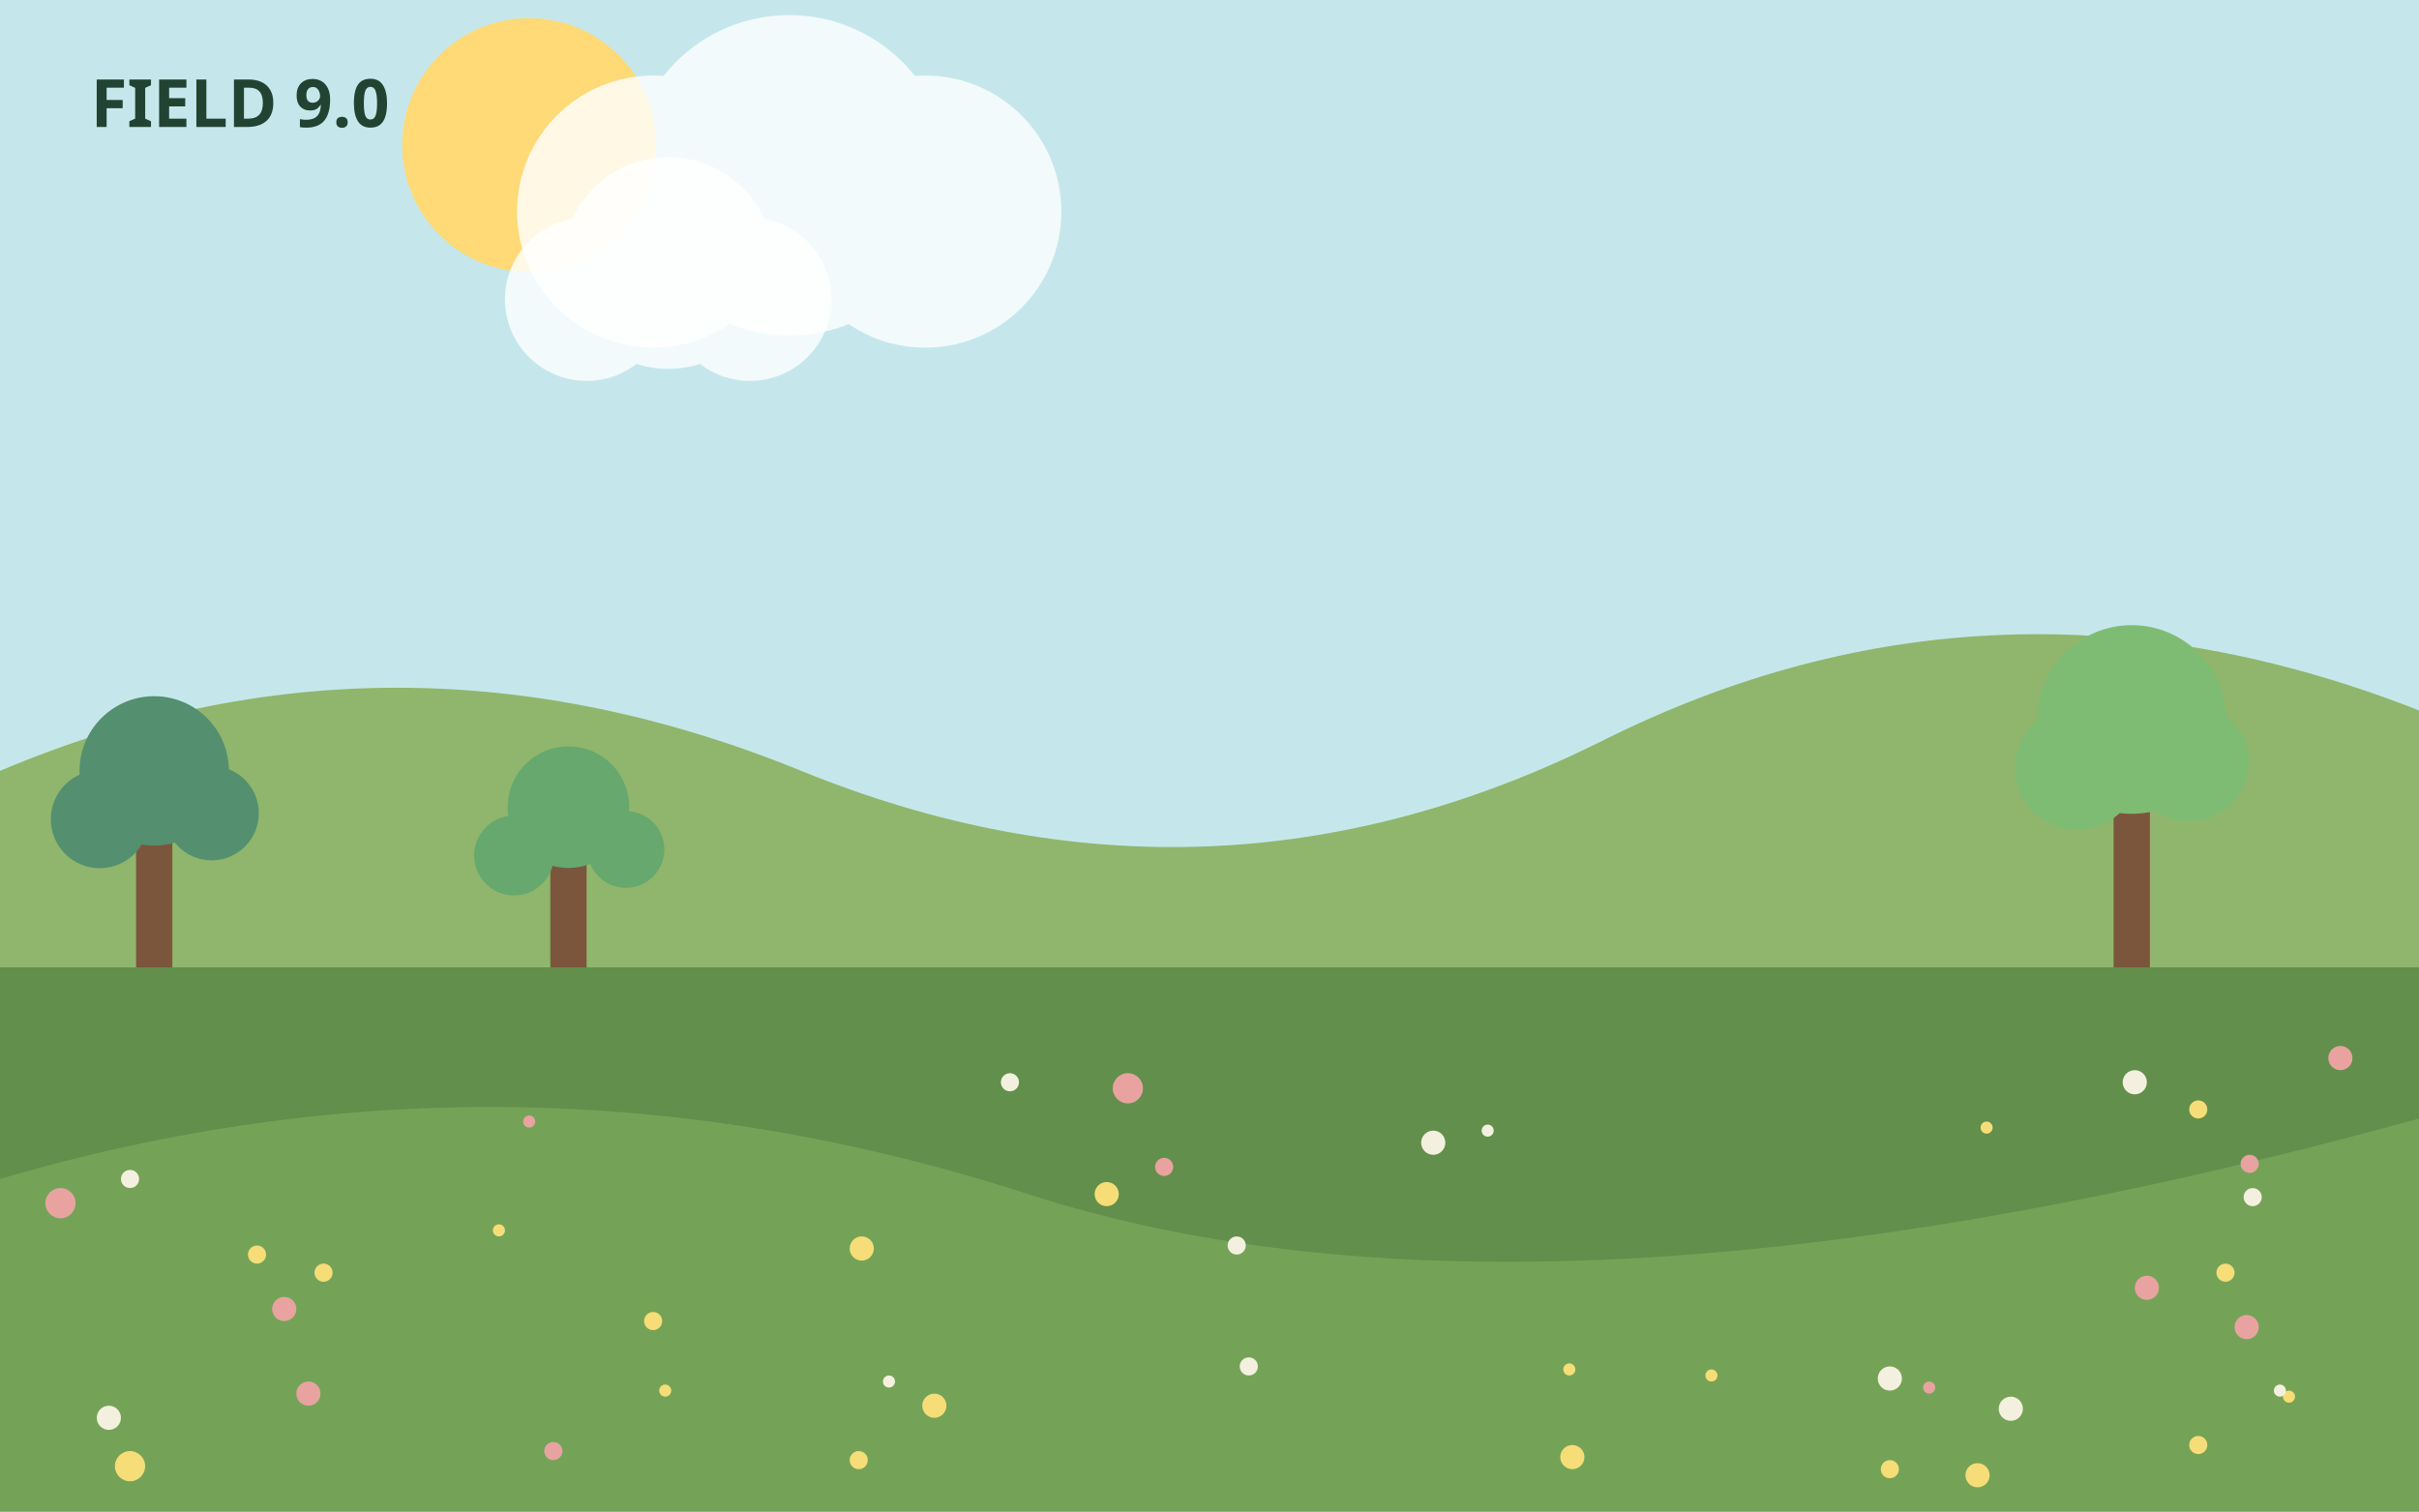
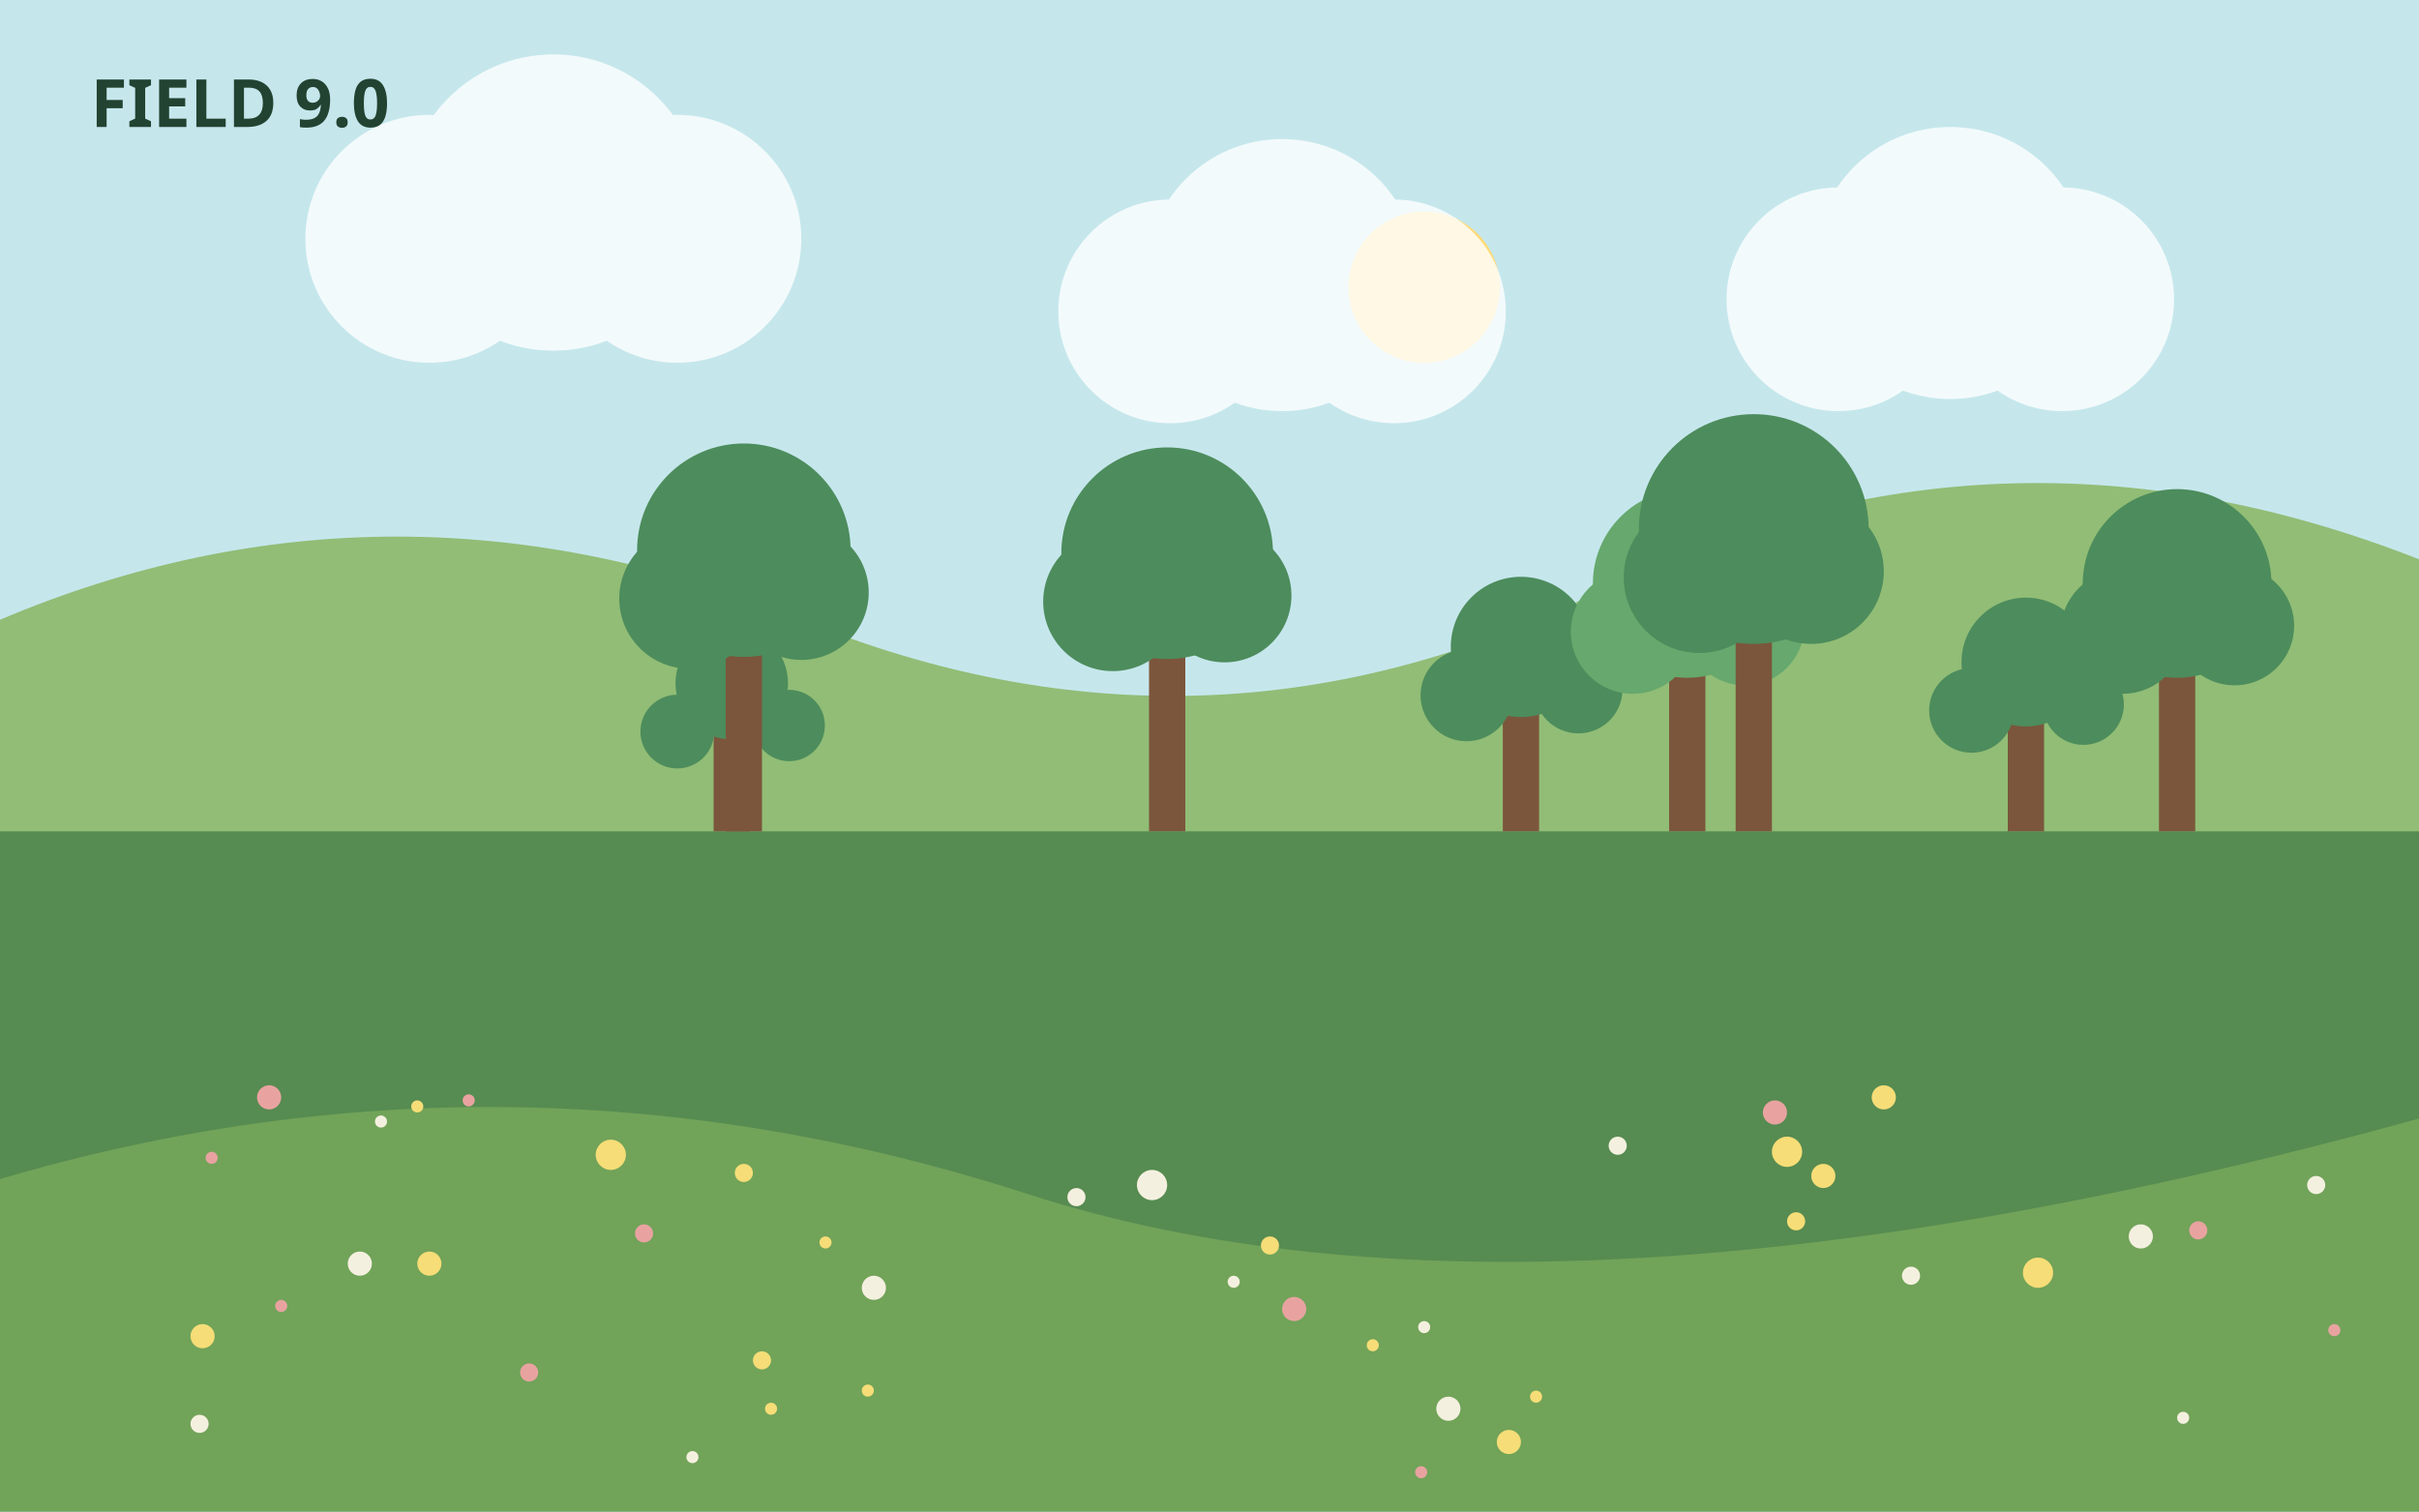
<svg xmlns="http://www.w3.org/2000/svg" width="800" height="500" viewBox="0 0 800 500">
  <rect width="800" height="500" fill="#c5e7ec" />
-   <circle cx="175" cy="48" r="42" fill="#ffda76" />
+   <circle cx="471" cy="95" r="25" fill="#ffda76" />
  <g fill="#ffffff" opacity="0.8">
-     <circle cx="194" cy="99" r="27" />
-     <circle cx="221" cy="87" r="35" />
-     <circle cx="248" cy="99" r="27" />
+     <circle cx="142" cy="79" r="41" />
+     <circle cx="183" cy="67" r="49" />
+     <circle cx="224" cy="79" r="41" />
  </g>
  <g fill="#ffffff" opacity="0.8">
-     <circle cx="216" cy="70" r="45" />
-     <circle cx="261" cy="58" r="53" />
-     <circle cx="306" cy="70" r="45" />
+     <circle cx="387" cy="103" r="37" />
+     <circle cx="424" cy="91" r="45" />
+     <circle cx="461" cy="103" r="37" />
  </g>
-   <path d="M0 255 Q130 200 265 255 T530 245 T800 235 V340 H0Z" fill="#8fb66c" />
-   <rect y="320" width="800" height="180" fill="#628f4b" />
+   <g fill="#ffffff" opacity="0.8">
+     <circle cx="608" cy="99" r="37" />
+     <circle cx="645" cy="87" r="45" />
+     <circle cx="682" cy="99" r="37" />
+   </g>
+   <path d="M0 205 Q130 150 265 205 T530 195 T800 185 V340 H0Z" fill="#91bd76" />
+   <rect y="275" width="800" height="225" fill="#568b51" />
  <path d="M0 390 Q170 340 340 395 T800 370 V500 H0Z" fill="#78a95b" opacity="0.78" />
-   <rect x="45" y="255" width="12" height="65" fill="#7b563c" stroke="none" />
-   <circle cx="51" cy="255" r="24.7" fill="#548f6f" stroke="none" />
-   <circle cx="33" cy="271" r="16.2" fill="#548f6f" stroke="none" />
-   <circle cx="70" cy="269" r="15.6" fill="#548f6f" stroke="none" />
-   <rect x="182" y="267" width="12" height="53" fill="#7b563c" stroke="none" />
-   <circle cx="188" cy="267" r="20.1" fill="#66a86d" stroke="none" />
-   <circle cx="170" cy="283" r="13.2" fill="#66a86d" stroke="none" />
-   <circle cx="207" cy="281" r="12.7" fill="#66a86d" stroke="none" />
-   <rect x="699" y="238" width="12" height="82" fill="#7b563c" stroke="none" />
-   <circle cx="705" cy="238" r="31.2" fill="#7ebc73" stroke="none" />
-   <circle cx="687" cy="254" r="20.5" fill="#7ebc73" stroke="none" />
-   <circle cx="724" cy="252" r="19.7" fill="#7ebc73" stroke="none" />
-   <circle cx="743" cy="439" r="4" fill="#e8a3a0" />
-   <circle cx="727" cy="478" r="3" fill="#f6dd77" />
-   <circle cx="385" cy="386" r="3" fill="#e8a3a0" />
-   <circle cx="85" cy="415" r="3" fill="#f6dd77" />
-   <circle cx="774" cy="350" r="4" fill="#e8a3a0" />
-   <circle cx="625" cy="486" r="3" fill="#f6dd77" />
-   <circle cx="638" cy="459" r="2" fill="#e8a3a0" />
-   <circle cx="710" cy="426" r="4" fill="#e8a3a0" />
-   <circle cx="519" cy="453" r="2" fill="#f6dd77" />
-   <circle cx="757" cy="462" r="2" fill="#f6dd77" />
-   <circle cx="566" cy="455" r="2" fill="#f6dd77" />
-   <circle cx="334" cy="358" r="3" fill="#f4f0df" />
-   <circle cx="657" cy="373" r="2" fill="#f6dd77" />
-   <circle cx="284" cy="483" r="3" fill="#f6dd77" />
-   <circle cx="736" cy="421" r="3" fill="#f6dd77" />
-   <circle cx="94" cy="433" r="4" fill="#e8a3a0" />
-   <circle cx="20" cy="398" r="5" fill="#e8a3a0" />
-   <circle cx="754" cy="460" r="2" fill="#f4f0df" />
-   <circle cx="492" cy="374" r="2" fill="#f4f0df" />
-   <circle cx="36" cy="469" r="4" fill="#f4f0df" />
-   <circle cx="654" cy="488" r="4" fill="#f6dd77" />
-   <circle cx="413" cy="452" r="3" fill="#f4f0df" />
-   <circle cx="309" cy="465" r="4" fill="#f6dd77" />
-   <circle cx="625" cy="456" r="4" fill="#f4f0df" />
-   <circle cx="366" cy="395" r="4" fill="#f6dd77" />
-   <circle cx="409" cy="412" r="3" fill="#f4f0df" />
-   <circle cx="175" cy="371" r="2" fill="#e8a3a0" />
-   <circle cx="102" cy="461" r="4" fill="#e8a3a0" />
-   <circle cx="216" cy="437" r="3" fill="#f6dd77" />
-   <circle cx="706" cy="358" r="4" fill="#f4f0df" />
-   <circle cx="744" cy="385" r="3" fill="#e8a3a0" />
-   <circle cx="745" cy="396" r="3" fill="#f4f0df" />
-   <circle cx="474" cy="378" r="4" fill="#f4f0df" />
-   <circle cx="665" cy="466" r="4" fill="#f4f0df" />
-   <circle cx="220" cy="460" r="2" fill="#f6dd77" />
-   <circle cx="43" cy="390" r="3" fill="#f4f0df" />
-   <circle cx="165" cy="407" r="2" fill="#f6dd77" />
-   <circle cx="183" cy="480" r="3" fill="#e8a3a0" />
-   <circle cx="107" cy="421" r="3" fill="#f6dd77" />
-   <circle cx="520" cy="482" r="4" fill="#f6dd77" />
-   <circle cx="294" cy="457" r="2" fill="#f4f0df" />
-   <circle cx="43" cy="485" r="5" fill="#f6dd77" />
-   <circle cx="727" cy="367" r="3" fill="#f6dd77" />
-   <circle cx="373" cy="360" r="5" fill="#e8a3a0" />
-   <circle cx="285" cy="413" r="4" fill="#f6dd77" />
+   <rect x="236" y="226" width="12" height="49" fill="#7b563c" stroke="none" />
+   <circle cx="242" cy="226" r="18.6" fill="#4d8c5c" stroke="none" />
+   <circle cx="224" cy="242" r="12.2" fill="#4d8c5c" stroke="none" />
+   <circle cx="261" cy="240" r="11.8" fill="#4d8c5c" stroke="none" />
+   <rect x="240" y="182" width="12" height="93" fill="#7b563c" stroke="none" />
+   <circle cx="246" cy="182" r="35.3" fill="#4d8c5c" stroke="none" />
+   <circle cx="228" cy="198" r="23.2" fill="#4d8c5c" stroke="none" />
+   <circle cx="265" cy="196" r="22.3" fill="#4d8c5c" stroke="none" />
+   <rect x="380" y="183" width="12" height="92" fill="#7b563c" stroke="none" />
+   <circle cx="386" cy="183" r="35.0" fill="#4d8c5c" stroke="none" />
+   <circle cx="368" cy="199" r="23.0" fill="#4d8c5c" stroke="none" />
+   <circle cx="405" cy="197" r="22.1" fill="#4d8c5c" stroke="none" />
+   <rect x="497" y="214" width="12" height="61" fill="#7b563c" stroke="none" />
+   <circle cx="503" cy="214" r="23.2" fill="#4d8c5c" stroke="none" />
+   <circle cx="485" cy="230" r="15.2" fill="#4d8c5c" stroke="none" />
+   <circle cx="522" cy="228" r="14.6" fill="#4d8c5c" stroke="none" />
+   <rect x="552" y="193" width="12" height="82" fill="#7b563c" stroke="none" />
+   <circle cx="558" cy="193" r="31.2" fill="#66a86d" stroke="none" />
+   <circle cx="540" cy="209" r="20.5" fill="#66a86d" stroke="none" />
+   <circle cx="577" cy="207" r="19.7" fill="#66a86d" stroke="none" />
+   <rect x="574" y="175" width="12" height="100" fill="#7b563c" stroke="none" />
+   <circle cx="580" cy="175" r="38.0" fill="#4d8c5c" stroke="none" />
+   <circle cx="562" cy="191" r="25.0" fill="#4d8c5c" stroke="none" />
+   <circle cx="599" cy="189" r="24.0" fill="#4d8c5c" stroke="none" />
+   <rect x="664" y="219" width="12" height="56" fill="#7b563c" stroke="none" />
+   <circle cx="670" cy="219" r="21.3" fill="#4d8c5c" stroke="none" />
+   <circle cx="652" cy="235" r="14.0" fill="#4d8c5c" stroke="none" />
+   <circle cx="689" cy="233" r="13.4" fill="#4d8c5c" stroke="none" />
+   <rect x="714" y="193" width="12" height="82" fill="#7b563c" stroke="none" />
+   <circle cx="720" cy="193" r="31.2" fill="#4d8c5c" stroke="none" />
+   <circle cx="702" cy="209" r="20.5" fill="#4d8c5c" stroke="none" />
+   <circle cx="739" cy="207" r="19.7" fill="#4d8c5c" stroke="none" />
+   <circle cx="66" cy="471" r="3" fill="#f4f0df" />
+   <circle cx="119" cy="418" r="4" fill="#f4f0df" />
+   <circle cx="93" cy="432" r="2" fill="#e8a3a0" />
+   <circle cx="138" cy="366" r="2" fill="#f6dd77" />
+   <circle cx="623" cy="363" r="4" fill="#f6dd77" />
+   <circle cx="381" cy="392" r="5" fill="#f4f0df" />
+   <circle cx="175" cy="454" r="3" fill="#e8a3a0" />
+   <circle cx="202" cy="382" r="5" fill="#f6dd77" />
+   <circle cx="142" cy="418" r="4" fill="#f6dd77" />
+   <circle cx="632" cy="422" r="3" fill="#f4f0df" />
+   <circle cx="603" cy="389" r="4" fill="#f6dd77" />
+   <circle cx="772" cy="440" r="2" fill="#e8a3a0" />
+   <circle cx="289" cy="426" r="4" fill="#f4f0df" />
+   <circle cx="229" cy="482" r="2" fill="#f4f0df" />
+   <circle cx="508" cy="462" r="2" fill="#f6dd77" />
+   <circle cx="287" cy="460" r="2" fill="#f6dd77" />
+   <circle cx="471" cy="439" r="2" fill="#f4f0df" />
+   <circle cx="587" cy="368" r="4" fill="#e8a3a0" />
+   <circle cx="535" cy="379" r="3" fill="#f4f0df" />
+   <circle cx="70" cy="383" r="2" fill="#e8a3a0" />
+   <circle cx="408" cy="424" r="2" fill="#f4f0df" />
+   <circle cx="479" cy="466" r="4" fill="#f4f0df" />
+   <circle cx="420" cy="412" r="3" fill="#f6dd77" />
+   <circle cx="89" cy="363" r="4" fill="#e8a3a0" />
+   <circle cx="766" cy="392" r="3" fill="#f4f0df" />
+   <circle cx="356" cy="396" r="3" fill="#f4f0df" />
+   <circle cx="428" cy="433" r="4" fill="#e8a3a0" />
+   <circle cx="722" cy="469" r="2" fill="#f4f0df" />
+   <circle cx="246" cy="388" r="3" fill="#f6dd77" />
+   <circle cx="273" cy="411" r="2" fill="#f6dd77" />
+   <circle cx="470" cy="487" r="2" fill="#e8a3a0" />
+   <circle cx="727" cy="407" r="3" fill="#e8a3a0" />
+   <circle cx="255" cy="466" r="2" fill="#f6dd77" />
+   <circle cx="594" cy="404" r="3" fill="#f6dd77" />
+   <circle cx="454" cy="445" r="2" fill="#f6dd77" />
+   <circle cx="708" cy="409" r="4" fill="#f4f0df" />
+   <circle cx="126" cy="371" r="2" fill="#f4f0df" />
+   <circle cx="90" cy="363" r="2" fill="#e8a3a0" />
+   <circle cx="67" cy="442" r="4" fill="#f6dd77" />
+   <circle cx="155" cy="364" r="2" fill="#e8a3a0" />
+   <circle cx="252" cy="450" r="3" fill="#f6dd77" />
+   <circle cx="213" cy="408" r="3" fill="#e8a3a0" />
+   <circle cx="591" cy="381" r="5" fill="#f6dd77" />
+   <circle cx="499" cy="477" r="4" fill="#f6dd77" />
+   <circle cx="674" cy="421" r="5" fill="#f6dd77" />
  <text x="30" y="42" fill="#234332" font-family="sans-serif" font-size="22" font-weight="700">FIELD 9.0</text>
</svg>
